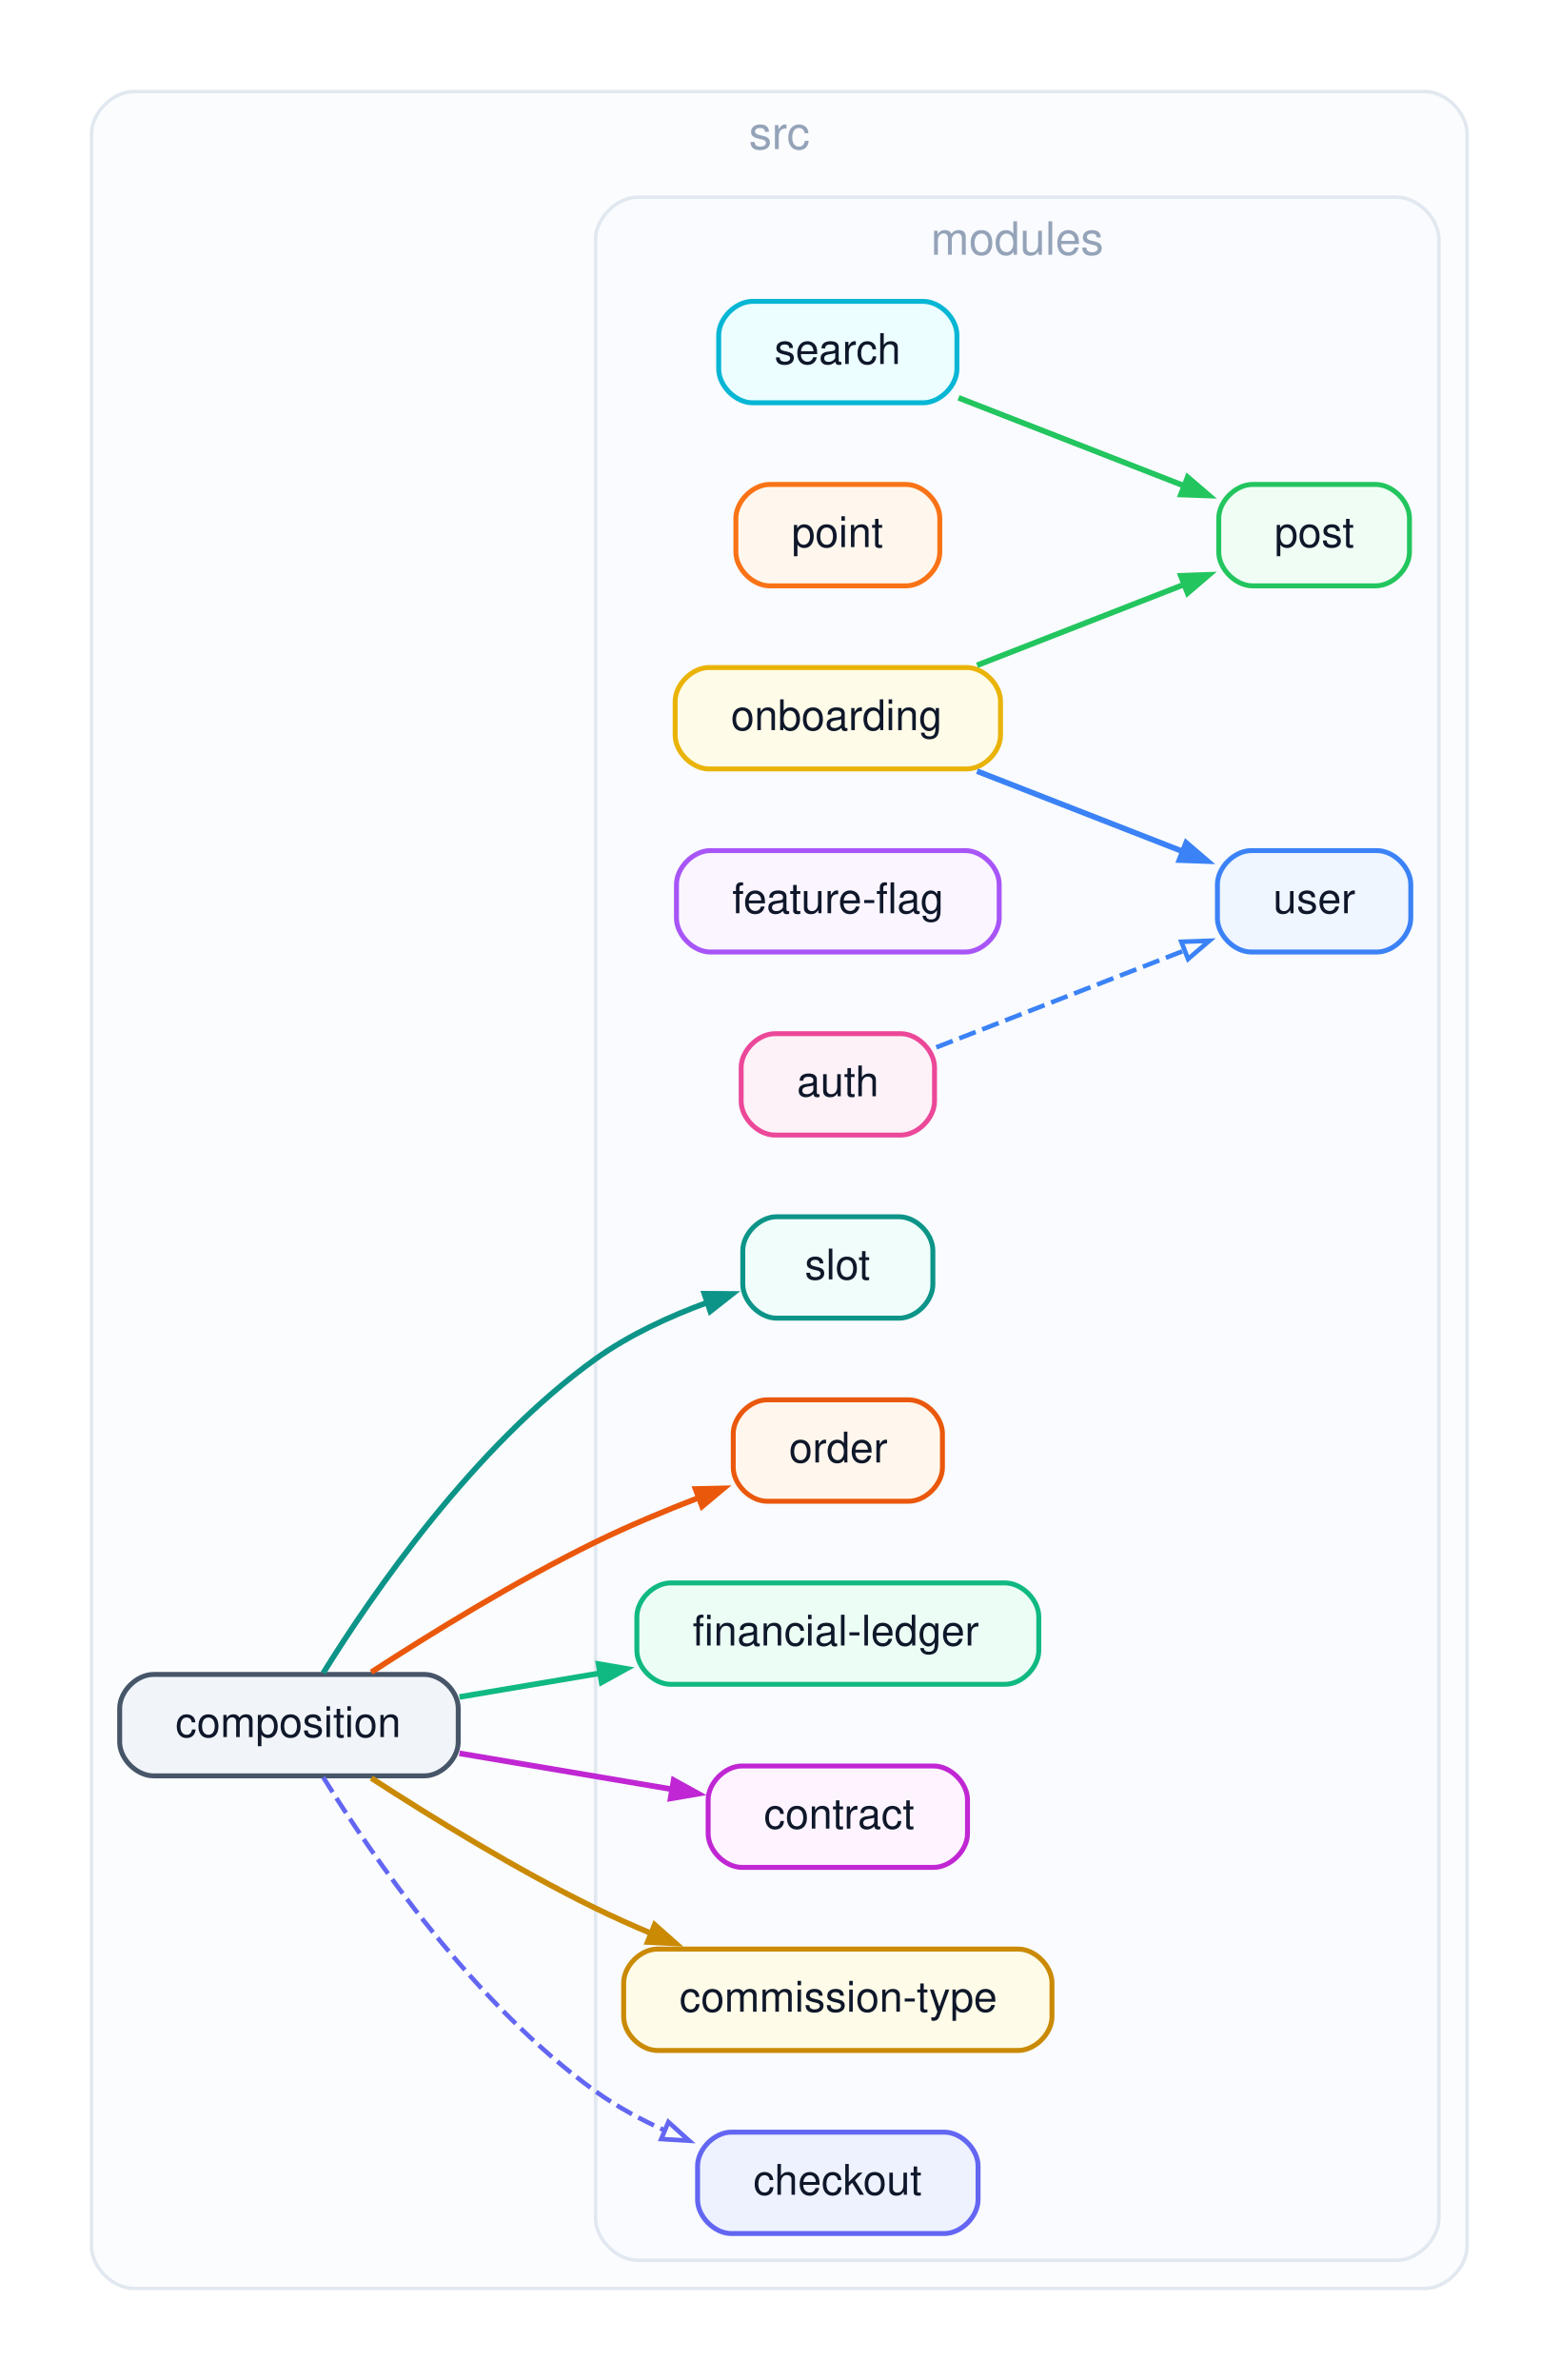
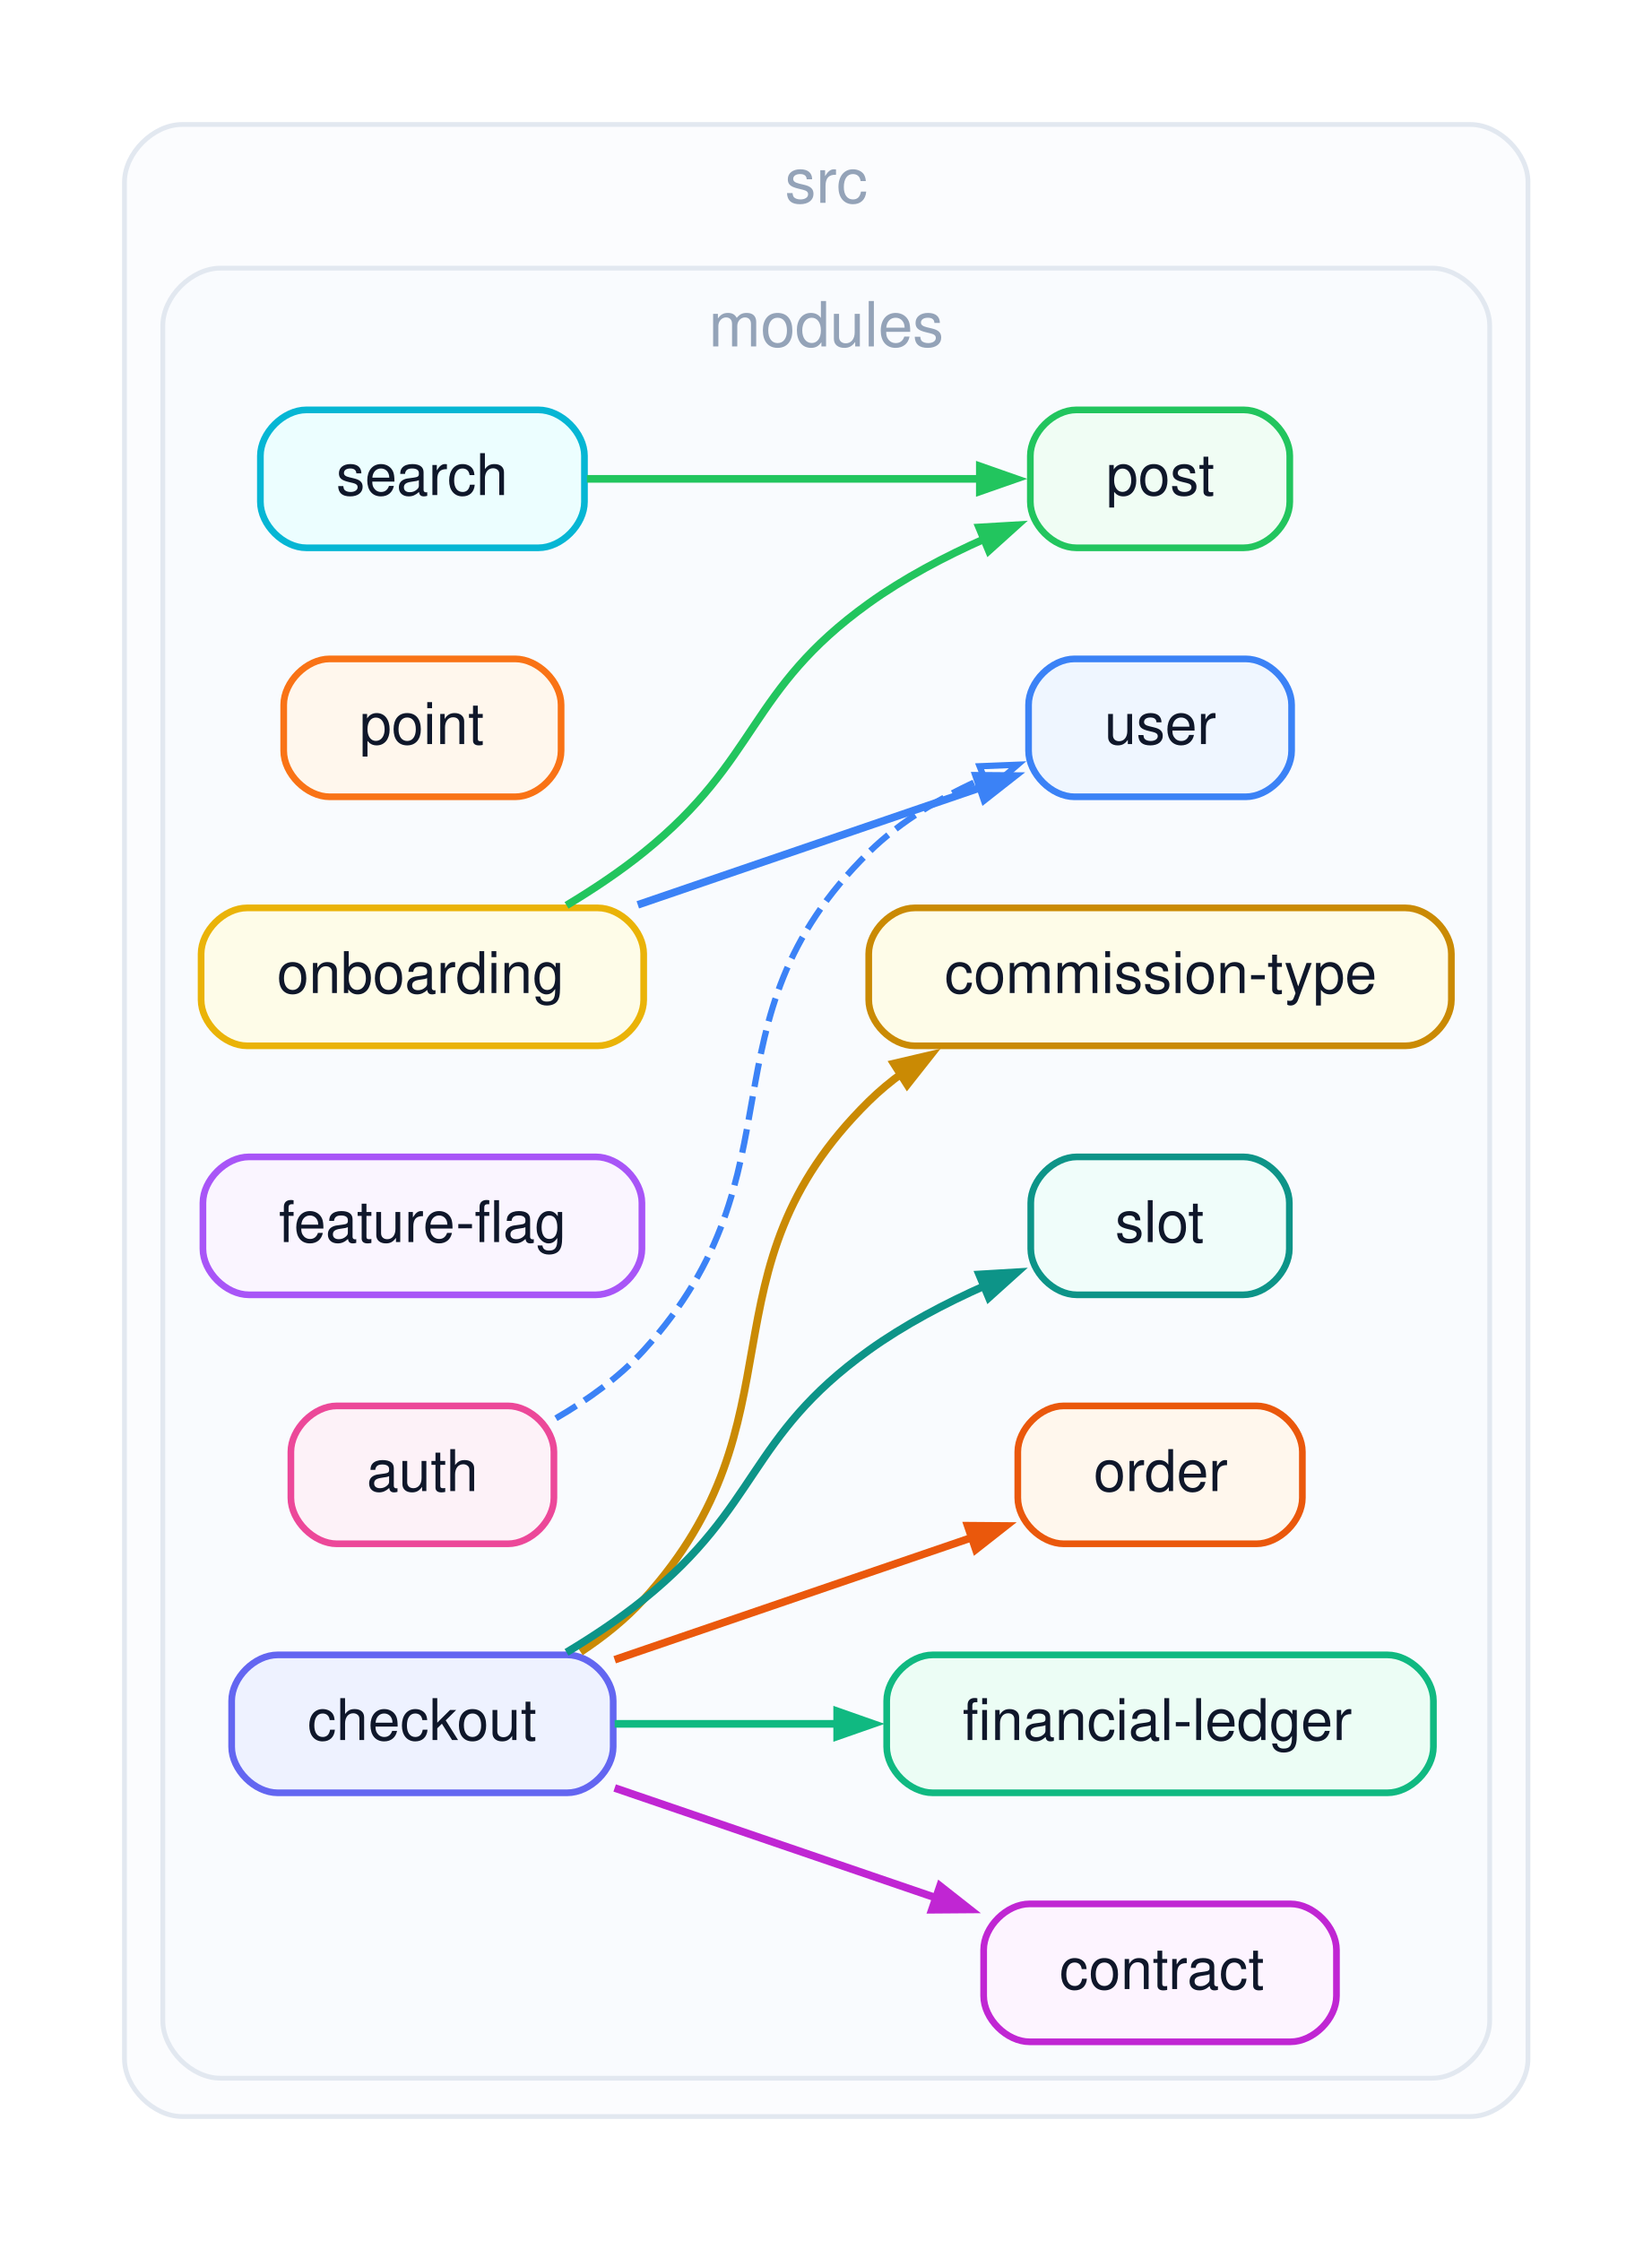
- <svg xmlns="http://www.w3.org/2000/svg" xmlns:xlink="http://www.w3.org/1999/xlink" width="443pt" height="676pt" viewBox="0.00 0.00 443.00 676.00">
-   <g id="graph0" class="graph" transform="scale(1 1) rotate(0) translate(18 658)">
+ <svg xmlns="http://www.w3.org/2000/svg" xmlns:xlink="http://www.w3.org/1999/xlink" width="345pt" height="468pt" viewBox="0.00 0.00 345.00 468.00">
+   <g id="graph0" class="graph" transform="scale(1 1) rotate(0) translate(18 450)">
    <g id="clust1" class="cluster">
-       <path fill="#f8fafc" fill-opacity="0.502" stroke="#e2e8f0" d="M20,-8C20,-8 386.79,-8 386.79,-8 392.79,-8 398.79,-14 398.79,-20 398.79,-20 398.79,-620 398.79,-620 398.79,-626 392.79,-632 386.79,-632 386.79,-632 20,-632 20,-632 14,-632 8,-626 8,-620 8,-620 8,-20 8,-20 8,-14 14,-8 20,-8" />
-       <text xml:space="preserve" text-anchor="middle" x="203.4" y="-615.65" font-family="Helvetica,sans-Serif" font-size="13.00" fill="#94a3b8">src</text>
+       <path fill="#f8fafc" fill-opacity="0.502" stroke="#e2e8f0" d="M20,-8C20,-8 289.11,-8 289.11,-8 295.11,-8 301.11,-14 301.11,-20 301.11,-20 301.11,-412 301.11,-412 301.11,-418 295.11,-424 289.11,-424 289.11,-424 20,-424 20,-424 14,-424 8,-418 8,-412 8,-412 8,-20 8,-20 8,-14 14,-8 20,-8" />
+       <text xml:space="preserve" text-anchor="middle" x="154.56" y="-407.65" font-family="Helvetica,sans-Serif" font-size="13.00" fill="#94a3b8">src</text>
    </g>
    <g id="clust2" class="cluster">
-       <path fill="#f8fafc" fill-opacity="0.502" stroke="#e2e8f0" d="M163.18,-16C163.18,-16 378.79,-16 378.79,-16 384.79,-16 390.79,-22 390.79,-28 390.79,-28 390.79,-590 390.79,-590 390.79,-596 384.79,-602 378.79,-602 378.79,-602 163.18,-602 163.18,-602 157.18,-602 151.18,-596 151.18,-590 151.18,-590 151.18,-28 151.18,-28 151.18,-22 157.18,-16 163.18,-16" />
-       <text xml:space="preserve" text-anchor="middle" x="270.99" y="-585.65" font-family="Helvetica,sans-Serif" font-size="13.00" fill="#94a3b8">modules</text>
+       <path fill="#f8fafc" fill-opacity="0.502" stroke="#e2e8f0" d="M28,-16C28,-16 281.11,-16 281.11,-16 287.11,-16 293.11,-22 293.11,-28 293.11,-28 293.11,-382 293.11,-382 293.11,-388 287.11,-394 281.11,-394 281.11,-394 28,-394 28,-394 22,-394 16,-388 16,-382 16,-382 16,-28 16,-28 16,-22 22,-16 28,-16" />
+       <text xml:space="preserve" text-anchor="middle" x="154.56" y="-377.65" font-family="Helvetica,sans-Serif" font-size="13.00" fill="#94a3b8">modules</text>
    </g>
    <g id="node1" class="node">
      <g id="a_node1">
-         <a xlink:href="src/composition" xlink:title="composition">
-           <path fill="#f1f5f9" stroke="#475569" stroke-width="1.4" d="M102.58,-182.4C102.58,-182.4 25.6,-182.4 25.6,-182.4 20.8,-182.4 16,-177.6 16,-172.8 16,-172.8 16,-163.2 16,-163.2 16,-158.4 20.8,-153.6 25.6,-153.6 25.6,-153.6 102.58,-153.6 102.58,-153.6 107.38,-153.6 112.18,-158.4 112.18,-163.2 112.18,-163.2 112.18,-172.8 112.18,-172.8 112.18,-177.6 107.38,-182.4 102.58,-182.4" />
-           <text xml:space="preserve" text-anchor="start" x="31.84" y="-164.62" font-family="Helvetica,sans-Serif" font-size="12.00" fill="#0f172a">composition</text>
+         <a xlink:href="src/modules/auth" xlink:title="auth">
+           <path fill="#fdf2f8" stroke="#ec4899" stroke-width="1.4" d="M88.08,-156.4C88.08,-156.4 52.35,-156.4 52.35,-156.4 47.55,-156.4 42.75,-151.6 42.75,-146.8 42.75,-146.8 42.75,-137.2 42.75,-137.2 42.75,-132.4 47.55,-127.6 52.35,-127.6 52.35,-127.6 88.08,-127.6 88.08,-127.6 92.88,-127.6 97.68,-132.4 97.68,-137.2 97.68,-137.2 97.68,-146.8 97.68,-146.8 97.68,-151.6 92.88,-156.4 88.08,-156.4" />
+           <text xml:space="preserve" text-anchor="start" x="58.59" y="-138.62" font-family="Helvetica,sans-Serif" font-size="12.00" fill="#0f172a">auth</text>
        </a>
      </g>
    </g>
    <g id="node2" class="node">
      <g id="a_node2">
-         <a xlink:href="src/modules/checkout" xlink:title="checkout">
-           <path fill="#eef2ff" stroke="#6366f1" stroke-width="1.4" d="M250.26,-52.4C250.26,-52.4 189.78,-52.4 189.78,-52.4 184.98,-52.4 180.18,-47.6 180.18,-42.8 180.18,-42.8 180.18,-33.2 180.18,-33.2 180.18,-28.4 184.98,-23.6 189.78,-23.6 189.78,-23.6 250.26,-23.6 250.26,-23.6 255.06,-23.6 259.86,-28.4 259.86,-33.2 259.86,-33.2 259.86,-42.8 259.86,-42.8 259.86,-47.6 255.06,-52.4 250.26,-52.4" />
-           <text xml:space="preserve" text-anchor="start" x="196.02" y="-34.62" font-family="Helvetica,sans-Serif" font-size="12.00" fill="#0f172a">checkout</text>
+         <a xlink:href="src/modules/user" xlink:title="user">
+           <path fill="#eff6ff" stroke="#3b82f6" stroke-width="1.4" d="M242.14,-312.4C242.14,-312.4 206.41,-312.4 206.41,-312.4 201.6,-312.4 196.81,-307.6 196.81,-302.8 196.81,-302.8 196.81,-293.2 196.81,-293.2 196.81,-288.4 201.6,-283.6 206.41,-283.6 206.41,-283.6 242.14,-283.6 242.14,-283.6 246.94,-283.6 251.74,-288.4 251.74,-293.2 251.74,-293.2 251.74,-302.8 251.74,-302.8 251.74,-307.6 246.94,-312.4 242.14,-312.4" />
+           <text xml:space="preserve" text-anchor="start" x="212.65" y="-294.62" font-family="Helvetica,sans-Serif" font-size="12.00" fill="#0f172a">user</text>
        </a>
      </g>
    </g>
    <g id="edge1" class="edge">
-       <path fill="none" stroke="#6366f1" stroke-width="1.3" stroke-dasharray="5,2" d="M73.83,-153.19C87.63,-130.95 116.53,-88.88 151.18,-64 157.29,-59.61 164.24,-55.86 171.3,-52.68" />
-       <polygon fill="none" stroke="#6366f1" stroke-width="1.3" points="171.88,-55.28 177.79,-49.97 169.85,-50.44 171.88,-55.28" />
+       <path fill="none" stroke="#3b82f6" stroke-width="1.3" stroke-dasharray="5,2" d="M98.1,-153.81C104.69,-157.63 111.32,-162.37 116.43,-168 150.51,-205.57 127.3,-236.4 163.43,-272 170.21,-278.68 178.98,-283.77 187.71,-287.61" />
+       <polygon fill="none" stroke="#3b82f6" stroke-width="1.3" points="186.58,-289.98 194.52,-290.3 188.51,-285.1 186.58,-289.98" />
    </g>
    <g id="node3" class="node">
      <g id="a_node3">
+         <a xlink:href="src/modules/checkout" xlink:title="checkout">
+           <path fill="#eef2ff" stroke="#6366f1" stroke-width="1.4" d="M100.45,-104.4C100.45,-104.4 39.98,-104.4 39.98,-104.4 35.17,-104.4 30.38,-99.6 30.38,-94.8 30.38,-94.8 30.38,-85.2 30.38,-85.2 30.38,-80.4 35.18,-75.6 39.98,-75.6 39.98,-75.6 100.45,-75.6 100.45,-75.6 105.26,-75.6 110.06,-80.4 110.06,-85.2 110.06,-85.2 110.06,-94.8 110.06,-94.8 110.06,-99.6 105.26,-104.4 100.45,-104.4" />
+           <text xml:space="preserve" text-anchor="start" x="46.22" y="-86.62" font-family="Helvetica,sans-Serif" font-size="12.00" fill="#0f172a">checkout</text>
+         </a>
+       </g>
+     </g>
+     <g id="node4" class="node">
+       <g id="a_node4">
        <a xlink:href="src/modules/commission-type" xlink:title="commission-type">
-           <path fill="#fefce8" stroke="#ca8a04" stroke-width="1.4" d="M271.26,-104.4C271.26,-104.4 168.78,-104.4 168.78,-104.4 163.98,-104.4 159.18,-99.6 159.18,-94.8 159.18,-94.8 159.18,-85.2 159.18,-85.2 159.18,-80.4 163.98,-75.6 168.78,-75.6 168.78,-75.6 271.26,-75.6 271.26,-75.6 276.06,-75.6 280.86,-80.4 280.86,-85.2 280.86,-85.2 280.86,-94.8 280.86,-94.8 280.86,-99.6 276.06,-104.4 271.26,-104.4" />
-           <text xml:space="preserve" text-anchor="start" x="175.02" y="-86.62" font-family="Helvetica,sans-Serif" font-size="12.00" fill="#0f172a">commission-type</text>
+           <path fill="#fefce8" stroke="#ca8a04" stroke-width="1.4" d="M275.51,-260.4C275.51,-260.4 173.03,-260.4 173.03,-260.4 168.23,-260.4 163.43,-255.6 163.43,-250.8 163.43,-250.8 163.43,-241.2 163.43,-241.2 163.43,-236.4 168.23,-231.6 173.03,-231.6 173.03,-231.6 275.51,-231.6 275.51,-231.6 280.31,-231.6 285.11,-236.4 285.11,-241.2 285.11,-241.2 285.11,-250.8 285.11,-250.8 285.11,-255.6 280.31,-260.4 275.51,-260.4" />
+           <text xml:space="preserve" text-anchor="start" x="179.27" y="-242.62" font-family="Helvetica,sans-Serif" font-size="12.00" fill="#0f172a">commission-type</text>
        </a>
      </g>
    </g>
    <g id="edge2" class="edge">
-       <path fill="none" stroke="#ca8a04" stroke-width="1.6" d="M87.49,-152.96C104.51,-141.91 128.75,-126.97 151.18,-116 156.26,-113.52 161.64,-111.1 167.07,-108.82" />
-       <polygon fill="#ca8a04" stroke="#ca8a04" stroke-width="1.6" points="167.99,-111.27 173.94,-106.01 166.01,-106.41 167.99,-111.27" />
+       <path fill="none" stroke="#ca8a04" stroke-width="1.6" d="M103.26,-105C108.06,-108.17 112.66,-111.84 116.43,-116 150.51,-153.57 127.3,-184.4 163.43,-220 165.61,-222.15 167.99,-224.13 170.52,-225.96" />
+       <polygon fill="#ca8a04" stroke="#ca8a04" stroke-width="1.6" points="168.65,-227.89 176.39,-229.7 171.47,-223.46 168.65,-227.89" />
    </g>
-     <g id="node4" class="node">
-       <g id="a_node4">
+     <g id="node5" class="node">
+       <g id="a_node5">
        <a xlink:href="src/modules/contract" xlink:title="contract">
-           <path fill="#fdf4ff" stroke="#c026d3" stroke-width="1.4" d="M247.26,-156.4C247.26,-156.4 192.78,-156.4 192.78,-156.4 187.98,-156.4 183.18,-151.6 183.18,-146.8 183.18,-146.8 183.18,-137.2 183.18,-137.2 183.18,-132.4 187.98,-127.6 192.78,-127.6 192.78,-127.6 247.26,-127.6 247.26,-127.6 252.06,-127.6 256.86,-132.4 256.86,-137.2 256.86,-137.2 256.86,-146.8 256.86,-146.8 256.86,-151.6 252.06,-156.4 247.26,-156.4" />
-           <text xml:space="preserve" text-anchor="start" x="199.02" y="-138.62" font-family="Helvetica,sans-Serif" font-size="12.00" fill="#0f172a">contract</text>
+           <path fill="#fdf4ff" stroke="#c026d3" stroke-width="1.4" d="M251.51,-52.4C251.51,-52.4 197.03,-52.4 197.03,-52.4 192.23,-52.4 187.43,-47.6 187.43,-42.8 187.43,-42.8 187.43,-33.2 187.43,-33.2 187.43,-28.4 192.23,-23.6 197.03,-23.6 197.03,-23.6 251.51,-23.6 251.51,-23.6 256.31,-23.6 261.11,-28.4 261.11,-33.2 261.11,-33.2 261.11,-42.8 261.11,-42.8 261.11,-47.6 256.31,-52.4 251.51,-52.4" />
+           <text xml:space="preserve" text-anchor="start" x="203.27" y="-34.62" font-family="Helvetica,sans-Serif" font-size="12.00" fill="#0f172a">contract</text>
        </a>
      </g>
    </g>
    <g id="edge3" class="edge">
-       <path fill="none" stroke="#c026d3" stroke-width="1.6" d="M112.53,-159.99C131.79,-156.73 153.95,-152.99 173.06,-149.76" />
-       <polygon fill="#c026d3" stroke="#c026d3" stroke-width="1.6" points="173.39,-152.37 180.35,-148.53 172.52,-147.19 173.39,-152.37" />
+       <path fill="none" stroke="#c026d3" stroke-width="1.6" d="M110.37,-76.61C130.92,-69.58 156.2,-60.94 177.62,-53.61" />
+       <polygon fill="#c026d3" stroke="#c026d3" stroke-width="1.6" points="178.32,-56.15 184.56,-51.24 176.62,-51.18 178.32,-56.15" />
    </g>
-     <g id="node5" class="node">
-       <g id="a_node5">
+     <g id="node6" class="node">
+       <g id="a_node6">
        <a xlink:href="src/modules/financial-ledger" xlink:title="financial-ledger">
-           <path fill="#ecfdf5" stroke="#10b981" stroke-width="1.4" d="M267.51,-208.4C267.51,-208.4 172.53,-208.4 172.53,-208.4 167.73,-208.4 162.93,-203.6 162.93,-198.8 162.93,-198.8 162.93,-189.2 162.93,-189.2 162.93,-184.4 167.73,-179.6 172.53,-179.6 172.53,-179.6 267.51,-179.6 267.51,-179.6 272.31,-179.6 277.11,-184.4 277.11,-189.2 277.11,-189.2 277.11,-198.8 277.11,-198.8 277.11,-203.6 272.31,-208.4 267.51,-208.4" />
-           <text xml:space="preserve" text-anchor="start" x="178.77" y="-190.62" font-family="Helvetica,sans-Serif" font-size="12.00" fill="#0f172a">financial-ledger</text>
+           <path fill="#ecfdf5" stroke="#10b981" stroke-width="1.4" d="M271.76,-104.4C271.76,-104.4 176.78,-104.4 176.78,-104.4 171.98,-104.4 167.18,-99.6 167.18,-94.8 167.18,-94.8 167.18,-85.2 167.18,-85.2 167.18,-80.4 171.98,-75.6 176.78,-75.6 176.78,-75.6 271.76,-75.6 271.76,-75.6 276.56,-75.6 281.36,-80.4 281.36,-85.2 281.36,-85.2 281.36,-94.8 281.36,-94.8 281.36,-99.6 276.56,-104.4 271.76,-104.4" />
+           <text xml:space="preserve" text-anchor="start" x="183.02" y="-86.62" font-family="Helvetica,sans-Serif" font-size="12.00" fill="#0f172a">financial-ledger</text>
        </a>
      </g>
    </g>
    <g id="edge4" class="edge">
-       <path fill="none" stroke="#10b981" stroke-width="1.6" d="M112.53,-176.01C125.18,-178.15 139.09,-180.5 152.56,-182.77" />
-       <polygon fill="#10b981" stroke="#10b981" stroke-width="1.6" points="152.05,-185.35 159.88,-184.01 152.92,-180.17 152.05,-185.35" />
+       <path fill="none" stroke="#10b981" stroke-width="1.6" d="M110.37,-90C124.58,-90 141.06,-90 156.96,-90" />
+       <polygon fill="#10b981" stroke="#10b981" stroke-width="1.6" points="156.84,-92.63 164.34,-90 156.84,-87.38 156.84,-92.63" />
    </g>
-     <g id="node6" class="node">
-       <g id="a_node6">
+     <g id="node7" class="node">
+       <g id="a_node7">
        <a xlink:href="src/modules/order" xlink:title="order">
-           <path fill="#fff7ed" stroke="#ea580c" stroke-width="1.4" d="M240.14,-260.4C240.14,-260.4 199.91,-260.4 199.91,-260.4 195.11,-260.4 190.31,-255.6 190.31,-250.8 190.31,-250.8 190.31,-241.2 190.31,-241.2 190.31,-236.4 195.11,-231.6 199.91,-231.6 199.91,-231.6 240.14,-231.6 240.14,-231.6 244.94,-231.6 249.74,-236.4 249.74,-241.2 249.74,-241.2 249.74,-250.8 249.74,-250.8 249.74,-255.6 244.94,-260.4 240.14,-260.4" />
-           <text xml:space="preserve" text-anchor="start" x="206.15" y="-242.62" font-family="Helvetica,sans-Serif" font-size="12.00" fill="#0f172a">order</text>
+           <path fill="#fff7ed" stroke="#ea580c" stroke-width="1.4" d="M244.39,-156.4C244.39,-156.4 204.16,-156.4 204.16,-156.4 199.36,-156.4 194.56,-151.6 194.56,-146.8 194.56,-146.8 194.56,-137.2 194.56,-137.2 194.56,-132.4 199.36,-127.6 204.16,-127.6 204.16,-127.6 244.39,-127.6 244.39,-127.6 249.19,-127.6 253.99,-132.4 253.99,-137.2 253.99,-137.2 253.99,-146.8 253.99,-146.8 253.99,-151.6 249.19,-156.4 244.39,-156.4" />
+           <text xml:space="preserve" text-anchor="start" x="210.4" y="-138.62" font-family="Helvetica,sans-Serif" font-size="12.00" fill="#0f172a">order</text>
        </a>
      </g>
    </g>
    <g id="edge5" class="edge">
-       <path fill="none" stroke="#ea580c" stroke-width="1.6" d="M87.49,-183.04C104.51,-194.09 128.75,-209.03 151.18,-220 160.54,-224.58 170.92,-228.91 180.69,-232.67" />
-       <polygon fill="#ea580c" stroke="#ea580c" stroke-width="1.6" points="179.61,-235.07 187.55,-235.25 181.46,-230.15 179.61,-235.07" />
+       <path fill="none" stroke="#ea580c" stroke-width="1.6" d="M110.37,-103.39C133.32,-111.24 162.17,-121.11 184.97,-128.9" />
+       <polygon fill="#ea580c" stroke="#ea580c" stroke-width="1.6" points="184.09,-131.38 192.04,-131.32 185.79,-126.41 184.09,-131.38" />
    </g>
-     <g id="node7" class="node">
-       <g id="a_node7">
+     <g id="node8" class="node">
+       <g id="a_node8">
        <a xlink:href="src/modules/slot" xlink:title="slot">
-           <path fill="#f0fdfa" stroke="#0d9488" stroke-width="1.4" d="M237.42,-312.4C237.42,-312.4 202.62,-312.4 202.62,-312.4 197.82,-312.4 193.02,-307.6 193.02,-302.8 193.02,-302.8 193.02,-293.2 193.02,-293.2 193.02,-288.4 197.82,-283.6 202.62,-283.6 202.62,-283.6 237.42,-283.6 237.42,-283.6 242.22,-283.6 247.02,-288.4 247.02,-293.2 247.02,-293.2 247.02,-302.8 247.02,-302.8 247.02,-307.6 242.22,-312.4 237.42,-312.4" />
-           <text xml:space="preserve" text-anchor="start" x="210.65" y="-294.62" font-family="Helvetica,sans-Serif" font-size="12.00" fill="#0f172a">slot</text>
+           <path fill="#f0fdfa" stroke="#0d9488" stroke-width="1.4" d="M241.67,-208.4C241.67,-208.4 206.87,-208.4 206.87,-208.4 202.07,-208.4 197.27,-203.6 197.27,-198.8 197.27,-198.8 197.27,-189.2 197.27,-189.2 197.27,-184.4 202.07,-179.6 206.87,-179.6 206.87,-179.6 241.67,-179.6 241.67,-179.6 246.47,-179.6 251.27,-184.4 251.27,-189.2 251.27,-189.2 251.27,-198.8 251.27,-198.8 251.27,-203.6 246.47,-208.4 241.67,-208.4" />
+           <text xml:space="preserve" text-anchor="start" x="214.9" y="-190.62" font-family="Helvetica,sans-Serif" font-size="12.00" fill="#0f172a">slot</text>
        </a>
      </g>
    </g>
    <g id="edge6" class="edge">
-       <path fill="none" stroke="#0d9488" stroke-width="1.6" d="M73.83,-182.81C87.63,-205.05 116.53,-247.12 151.18,-272 160.69,-278.83 172.22,-284.12 183.06,-288.1" />
-       <polygon fill="#0d9488" stroke="#0d9488" stroke-width="1.6" points="182.1,-290.54 190.04,-290.48 183.79,-285.57 182.1,-290.54" />
+       <path fill="none" stroke="#0d9488" stroke-width="1.6" d="M100.32,-104.93C105.88,-108.27 111.5,-112.02 116.43,-116 140.68,-135.56 138.13,-149.83 163.43,-168 170.79,-173.29 179.4,-177.81 187.76,-181.53" />
+       <polygon fill="#0d9488" stroke="#0d9488" stroke-width="1.6" points="186.49,-183.85 194.42,-184.32 188.51,-179 186.49,-183.85" />
    </g>
-     <g id="node8" class="node">
-       <g id="a_node8">
-         <a xlink:href="src/modules/auth" xlink:title="auth">
-           <path fill="#fdf2f8" stroke="#ec4899" stroke-width="1.4" d="M237.89,-364.4C237.89,-364.4 202.16,-364.4 202.16,-364.4 197.36,-364.4 192.56,-359.6 192.56,-354.8 192.56,-354.8 192.56,-345.2 192.56,-345.2 192.56,-340.4 197.36,-335.6 202.16,-335.6 202.16,-335.6 237.89,-335.6 237.89,-335.6 242.69,-335.6 247.49,-340.4 247.49,-345.2 247.49,-345.2 247.49,-354.8 247.49,-354.8 247.49,-359.6 242.69,-364.4 237.89,-364.4" />
-           <text xml:space="preserve" text-anchor="start" x="208.4" y="-346.62" font-family="Helvetica,sans-Serif" font-size="12.00" fill="#0f172a">auth</text>
+     <g id="node9" class="node">
+       <g id="a_node9">
+         <a xlink:href="src/modules/feature-flag" xlink:title="feature-flag">
+           <path fill="#faf5ff" stroke="#a855f7" stroke-width="1.4" d="M106.45,-208.4C106.45,-208.4 33.98,-208.4 33.98,-208.4 29.18,-208.4 24.38,-203.6 24.38,-198.8 24.38,-198.8 24.38,-189.2 24.38,-189.2 24.38,-184.4 29.18,-179.6 33.98,-179.6 33.98,-179.6 106.46,-179.6 106.46,-179.6 111.25,-179.6 116.06,-184.4 116.06,-189.2 116.06,-189.2 116.06,-198.8 116.06,-198.8 116.06,-203.6 111.26,-208.4 106.45,-208.4" />
+           <text xml:space="preserve" text-anchor="start" x="40.22" y="-190.62" font-family="Helvetica,sans-Serif" font-size="12.00" fill="#0f172a">feature-flag</text>
        </a>
      </g>
    </g>
-     <g id="node9" class="node">
-       <g id="a_node9">
-         <a xlink:href="src/modules/user" xlink:title="user">
-           <path fill="#eff6ff" stroke="#3b82f6" stroke-width="1.4" d="M373.19,-416.4C373.19,-416.4 337.46,-416.4 337.46,-416.4 332.66,-416.4 327.86,-411.6 327.86,-406.8 327.86,-406.8 327.86,-397.2 327.86,-397.2 327.86,-392.4 332.66,-387.6 337.46,-387.6 337.46,-387.6 373.19,-387.6 373.19,-387.6 377.99,-387.6 382.79,-392.4 382.79,-397.2 382.79,-397.2 382.79,-406.8 382.79,-406.8 382.79,-411.6 377.99,-416.4 373.19,-416.4" />
-           <text xml:space="preserve" text-anchor="start" x="343.7" y="-398.62" font-family="Helvetica,sans-Serif" font-size="12.00" fill="#0f172a">user</text>
+     <g id="node10" class="node">
+       <g id="a_node10">
+         <a xlink:href="src/modules/onboarding" xlink:title="onboarding">
+           <path fill="#fefce8" stroke="#eab308" stroke-width="1.4" d="M106.83,-260.4C106.83,-260.4 33.6,-260.4 33.6,-260.4 28.8,-260.4 24,-255.6 24,-250.8 24,-250.8 24,-241.2 24,-241.2 24,-236.4 28.8,-231.6 33.6,-231.6 33.6,-231.6 106.83,-231.6 106.83,-231.6 111.63,-231.6 116.43,-236.4 116.43,-241.2 116.43,-241.2 116.43,-250.8 116.43,-250.8 116.43,-255.6 111.63,-260.4 106.83,-260.4" />
+           <text xml:space="preserve" text-anchor="start" x="39.84" y="-242.62" font-family="Helvetica,sans-Serif" font-size="12.00" fill="#0f172a">onboarding</text>
+         </a>
+       </g>
+     </g>
+     <g id="edge8" class="edge">
+       <path fill="none" stroke="#3b82f6" stroke-width="1.6" d="M115.2,-261.04C137.96,-268.83 165.43,-278.22 186.97,-285.59" />
+       <polygon fill="#3b82f6" stroke="#3b82f6" stroke-width="1.6" points="185.87,-287.99 193.82,-287.93 187.57,-283.02 185.87,-287.99" />
+     </g>
+     <g id="node11" class="node">
+       <g id="a_node11">
+         <a xlink:href="src/modules/post" xlink:title="post">
+           <path fill="#f0fdf4" stroke="#22c55e" stroke-width="1.4" d="M241.76,-364.4C241.76,-364.4 206.78,-364.4 206.78,-364.4 201.98,-364.4 197.18,-359.6 197.18,-354.8 197.18,-354.8 197.18,-345.2 197.18,-345.2 197.18,-340.4 201.98,-335.6 206.78,-335.6 206.78,-335.6 241.76,-335.6 241.76,-335.6 246.56,-335.6 251.36,-340.4 251.36,-345.2 251.36,-345.2 251.36,-354.8 251.36,-354.8 251.36,-359.6 246.56,-364.4 241.76,-364.4" />
+           <text xml:space="preserve" text-anchor="start" x="213.02" y="-346.62" font-family="Helvetica,sans-Serif" font-size="12.00" fill="#0f172a">post</text>
        </a>
      </g>
    </g>
    <g id="edge7" class="edge">
-       <path fill="none" stroke="#3b82f6" stroke-width="1.3" stroke-dasharray="5,2" d="M248,-360.52C268.32,-368.45 296.39,-379.4 318.59,-388.06" />
-       <polygon fill="none" stroke="#3b82f6" stroke-width="1.3" points="317.61,-390.5 325.56,-390.78 319.52,-385.61 317.61,-390.5" />
+       <path fill="none" stroke="#22c55e" stroke-width="1.6" d="M100.32,-260.93C105.88,-264.27 111.5,-268.02 116.43,-272 140.68,-291.56 138.13,-305.83 163.43,-324 170.79,-329.29 179.4,-333.81 187.76,-337.53" />
+       <polygon fill="#22c55e" stroke="#22c55e" stroke-width="1.6" points="186.49,-339.85 194.42,-340.32 188.51,-335 186.49,-339.85" />
    </g>
-     <g id="node10" class="node">
-       <g id="a_node10">
-         <a xlink:href="src/modules/feature-flag" xlink:title="feature-flag">
-           <path fill="#faf5ff" stroke="#a855f7" stroke-width="1.4" d="M256.26,-416.4C256.26,-416.4 183.78,-416.4 183.78,-416.4 178.98,-416.4 174.18,-411.6 174.18,-406.8 174.18,-406.8 174.18,-397.2 174.18,-397.2 174.18,-392.4 178.98,-387.6 183.78,-387.6 183.78,-387.6 256.26,-387.6 256.26,-387.6 261.06,-387.6 265.86,-392.4 265.86,-397.2 265.86,-397.2 265.86,-406.8 265.86,-406.8 265.86,-411.6 261.06,-416.4 256.26,-416.4" />
-           <text xml:space="preserve" text-anchor="start" x="190.02" y="-398.62" font-family="Helvetica,sans-Serif" font-size="12.00" fill="#0f172a">feature-flag</text>
+     <g id="node12" class="node">
+       <g id="a_node12">
+         <a xlink:href="src/modules/point" xlink:title="point">
+           <path fill="#fff7ed" stroke="#f97316" stroke-width="1.4" d="M89.58,-312.4C89.58,-312.4 50.85,-312.4 50.85,-312.4 46.05,-312.4 41.25,-307.6 41.25,-302.8 41.25,-302.8 41.25,-293.2 41.25,-293.2 41.25,-288.4 46.05,-283.6 50.85,-283.6 50.85,-283.6 89.58,-283.6 89.58,-283.6 94.38,-283.6 99.18,-288.4 99.18,-293.2 99.18,-293.2 99.18,-302.8 99.18,-302.8 99.18,-307.6 94.38,-312.4 89.58,-312.4" />
+           <text xml:space="preserve" text-anchor="start" x="57.09" y="-294.62" font-family="Helvetica,sans-Serif" font-size="12.00" fill="#0f172a">point</text>
        </a>
      </g>
    </g>
-     <g id="node11" class="node">
-       <g id="a_node11">
-         <a xlink:href="src/modules/onboarding" xlink:title="onboarding">
-           <path fill="#fefce8" stroke="#eab308" stroke-width="1.4" d="M256.64,-468.4C256.64,-468.4 183.41,-468.4 183.41,-468.4 178.61,-468.4 173.81,-463.6 173.81,-458.8 173.81,-458.8 173.81,-449.2 173.81,-449.2 173.81,-444.4 178.61,-439.6 183.41,-439.6 183.41,-439.6 256.64,-439.6 256.64,-439.6 261.44,-439.6 266.24,-444.4 266.24,-449.2 266.24,-449.2 266.24,-458.8 266.24,-458.8 266.24,-463.6 261.44,-468.4 256.64,-468.4" />
-           <text xml:space="preserve" text-anchor="start" x="189.65" y="-450.62" font-family="Helvetica,sans-Serif" font-size="12.00" fill="#0f172a">onboarding</text>
+     <g id="node13" class="node">
+       <g id="a_node13">
+         <a xlink:href="src/modules/search" xlink:title="search">
+           <path fill="#ecfeff" stroke="#06b6d4" stroke-width="1.4" d="M94.46,-364.4C94.46,-364.4 45.97,-364.4 45.97,-364.4 41.17,-364.4 36.38,-359.6 36.38,-354.8 36.38,-354.8 36.38,-345.2 36.38,-345.2 36.38,-340.4 41.17,-335.6 45.97,-335.6 45.97,-335.6 94.46,-335.6 94.46,-335.6 99.26,-335.6 104.06,-340.4 104.06,-345.2 104.06,-345.2 104.06,-354.8 104.06,-354.8 104.06,-359.6 99.26,-364.4 94.46,-364.4" />
+           <text xml:space="preserve" text-anchor="start" x="52.22" y="-346.62" font-family="Helvetica,sans-Serif" font-size="12.00" fill="#0f172a">search</text>
        </a>
      </g>
    </g>
    <g id="edge9" class="edge">
-       <path fill="none" stroke="#3b82f6" stroke-width="1.6" d="M259.58,-438.96C278.04,-431.76 300.03,-423.18 318.17,-416.1" />
-       <polygon fill="#3b82f6" stroke="#3b82f6" stroke-width="1.6" points="318.98,-418.6 325.01,-413.43 317.07,-413.71 318.98,-418.6" />
-     </g>
-     <g id="node12" class="node">
-       <g id="a_node12">
-         <a xlink:href="src/modules/post" xlink:title="post">
-           <path fill="#f0fdf4" stroke="#22c55e" stroke-width="1.4" d="M372.82,-520.4C372.82,-520.4 337.83,-520.4 337.83,-520.4 333.04,-520.4 328.24,-515.6 328.24,-510.8 328.24,-510.8 328.24,-501.2 328.24,-501.2 328.24,-496.4 333.04,-491.6 337.83,-491.6 337.83,-491.6 372.82,-491.6 372.82,-491.6 377.62,-491.6 382.42,-496.4 382.42,-501.2 382.42,-501.2 382.42,-510.8 382.42,-510.8 382.42,-515.6 377.62,-520.4 372.82,-520.4" />
-           <text xml:space="preserve" text-anchor="start" x="344.08" y="-502.62" font-family="Helvetica,sans-Serif" font-size="12.00" fill="#0f172a">post</text>
-         </a>
-       </g>
-     </g>
-     <g id="edge8" class="edge">
-       <path fill="none" stroke="#22c55e" stroke-width="1.6" d="M259.58,-469.04C278.17,-476.29 300.34,-484.94 318.56,-492.05" />
-       <polygon fill="#22c55e" stroke="#22c55e" stroke-width="1.6" points="317.49,-494.45 325.43,-494.73 319.39,-489.56 317.49,-494.45" />
-     </g>
-     <g id="node13" class="node">
-       <g id="a_node13">
-         <a xlink:href="src/modules/point" xlink:title="point">
-           <path fill="#fff7ed" stroke="#f97316" stroke-width="1.4" d="M239.39,-520.4C239.39,-520.4 200.66,-520.4 200.66,-520.4 195.86,-520.4 191.06,-515.6 191.06,-510.8 191.06,-510.8 191.06,-501.2 191.06,-501.2 191.06,-496.4 195.86,-491.6 200.66,-491.6 200.66,-491.6 239.39,-491.6 239.39,-491.6 244.19,-491.6 248.99,-496.4 248.99,-501.2 248.99,-501.2 248.99,-510.8 248.99,-510.8 248.99,-515.6 244.19,-520.4 239.39,-520.4" />
-           <text xml:space="preserve" text-anchor="start" x="206.9" y="-502.62" font-family="Helvetica,sans-Serif" font-size="12.00" fill="#0f172a">point</text>
-         </a>
-       </g>
-     </g>
-     <g id="node14" class="node">
-       <g id="a_node14">
-         <a xlink:href="src/modules/search" xlink:title="search">
-           <path fill="#ecfeff" stroke="#06b6d4" stroke-width="1.4" d="M244.26,-572.4C244.26,-572.4 195.78,-572.4 195.78,-572.4 190.98,-572.4 186.18,-567.6 186.18,-562.8 186.18,-562.8 186.18,-553.2 186.18,-553.2 186.18,-548.4 190.98,-543.6 195.78,-543.6 195.78,-543.6 244.26,-543.6 244.26,-543.6 249.06,-543.6 253.86,-548.4 253.86,-553.2 253.86,-553.2 253.86,-562.8 253.86,-562.8 253.86,-567.6 249.06,-572.4 244.26,-572.4" />
-           <text xml:space="preserve" text-anchor="start" x="202.02" y="-554.62" font-family="Helvetica,sans-Serif" font-size="12.00" fill="#0f172a">search</text>
-         </a>
-       </g>
-     </g>
-     <g id="edge10" class="edge">
-       <path fill="none" stroke="#22c55e" stroke-width="1.6" d="M254.31,-545.01C273.89,-537.38 298.63,-527.73 318.61,-519.93" />
-       <polygon fill="#22c55e" stroke="#22c55e" stroke-width="1.6" points="319.41,-522.44 325.45,-517.26 317.51,-517.55 319.41,-522.44" />
+       <path fill="none" stroke="#22c55e" stroke-width="1.6" d="M104.58,-350C128.86,-350 161.73,-350 186.72,-350" />
+       <polygon fill="#22c55e" stroke="#22c55e" stroke-width="1.6" points="186.63,-352.63 194.13,-350 186.63,-347.38 186.63,-352.63" />
    </g>
  </g>
</svg>
